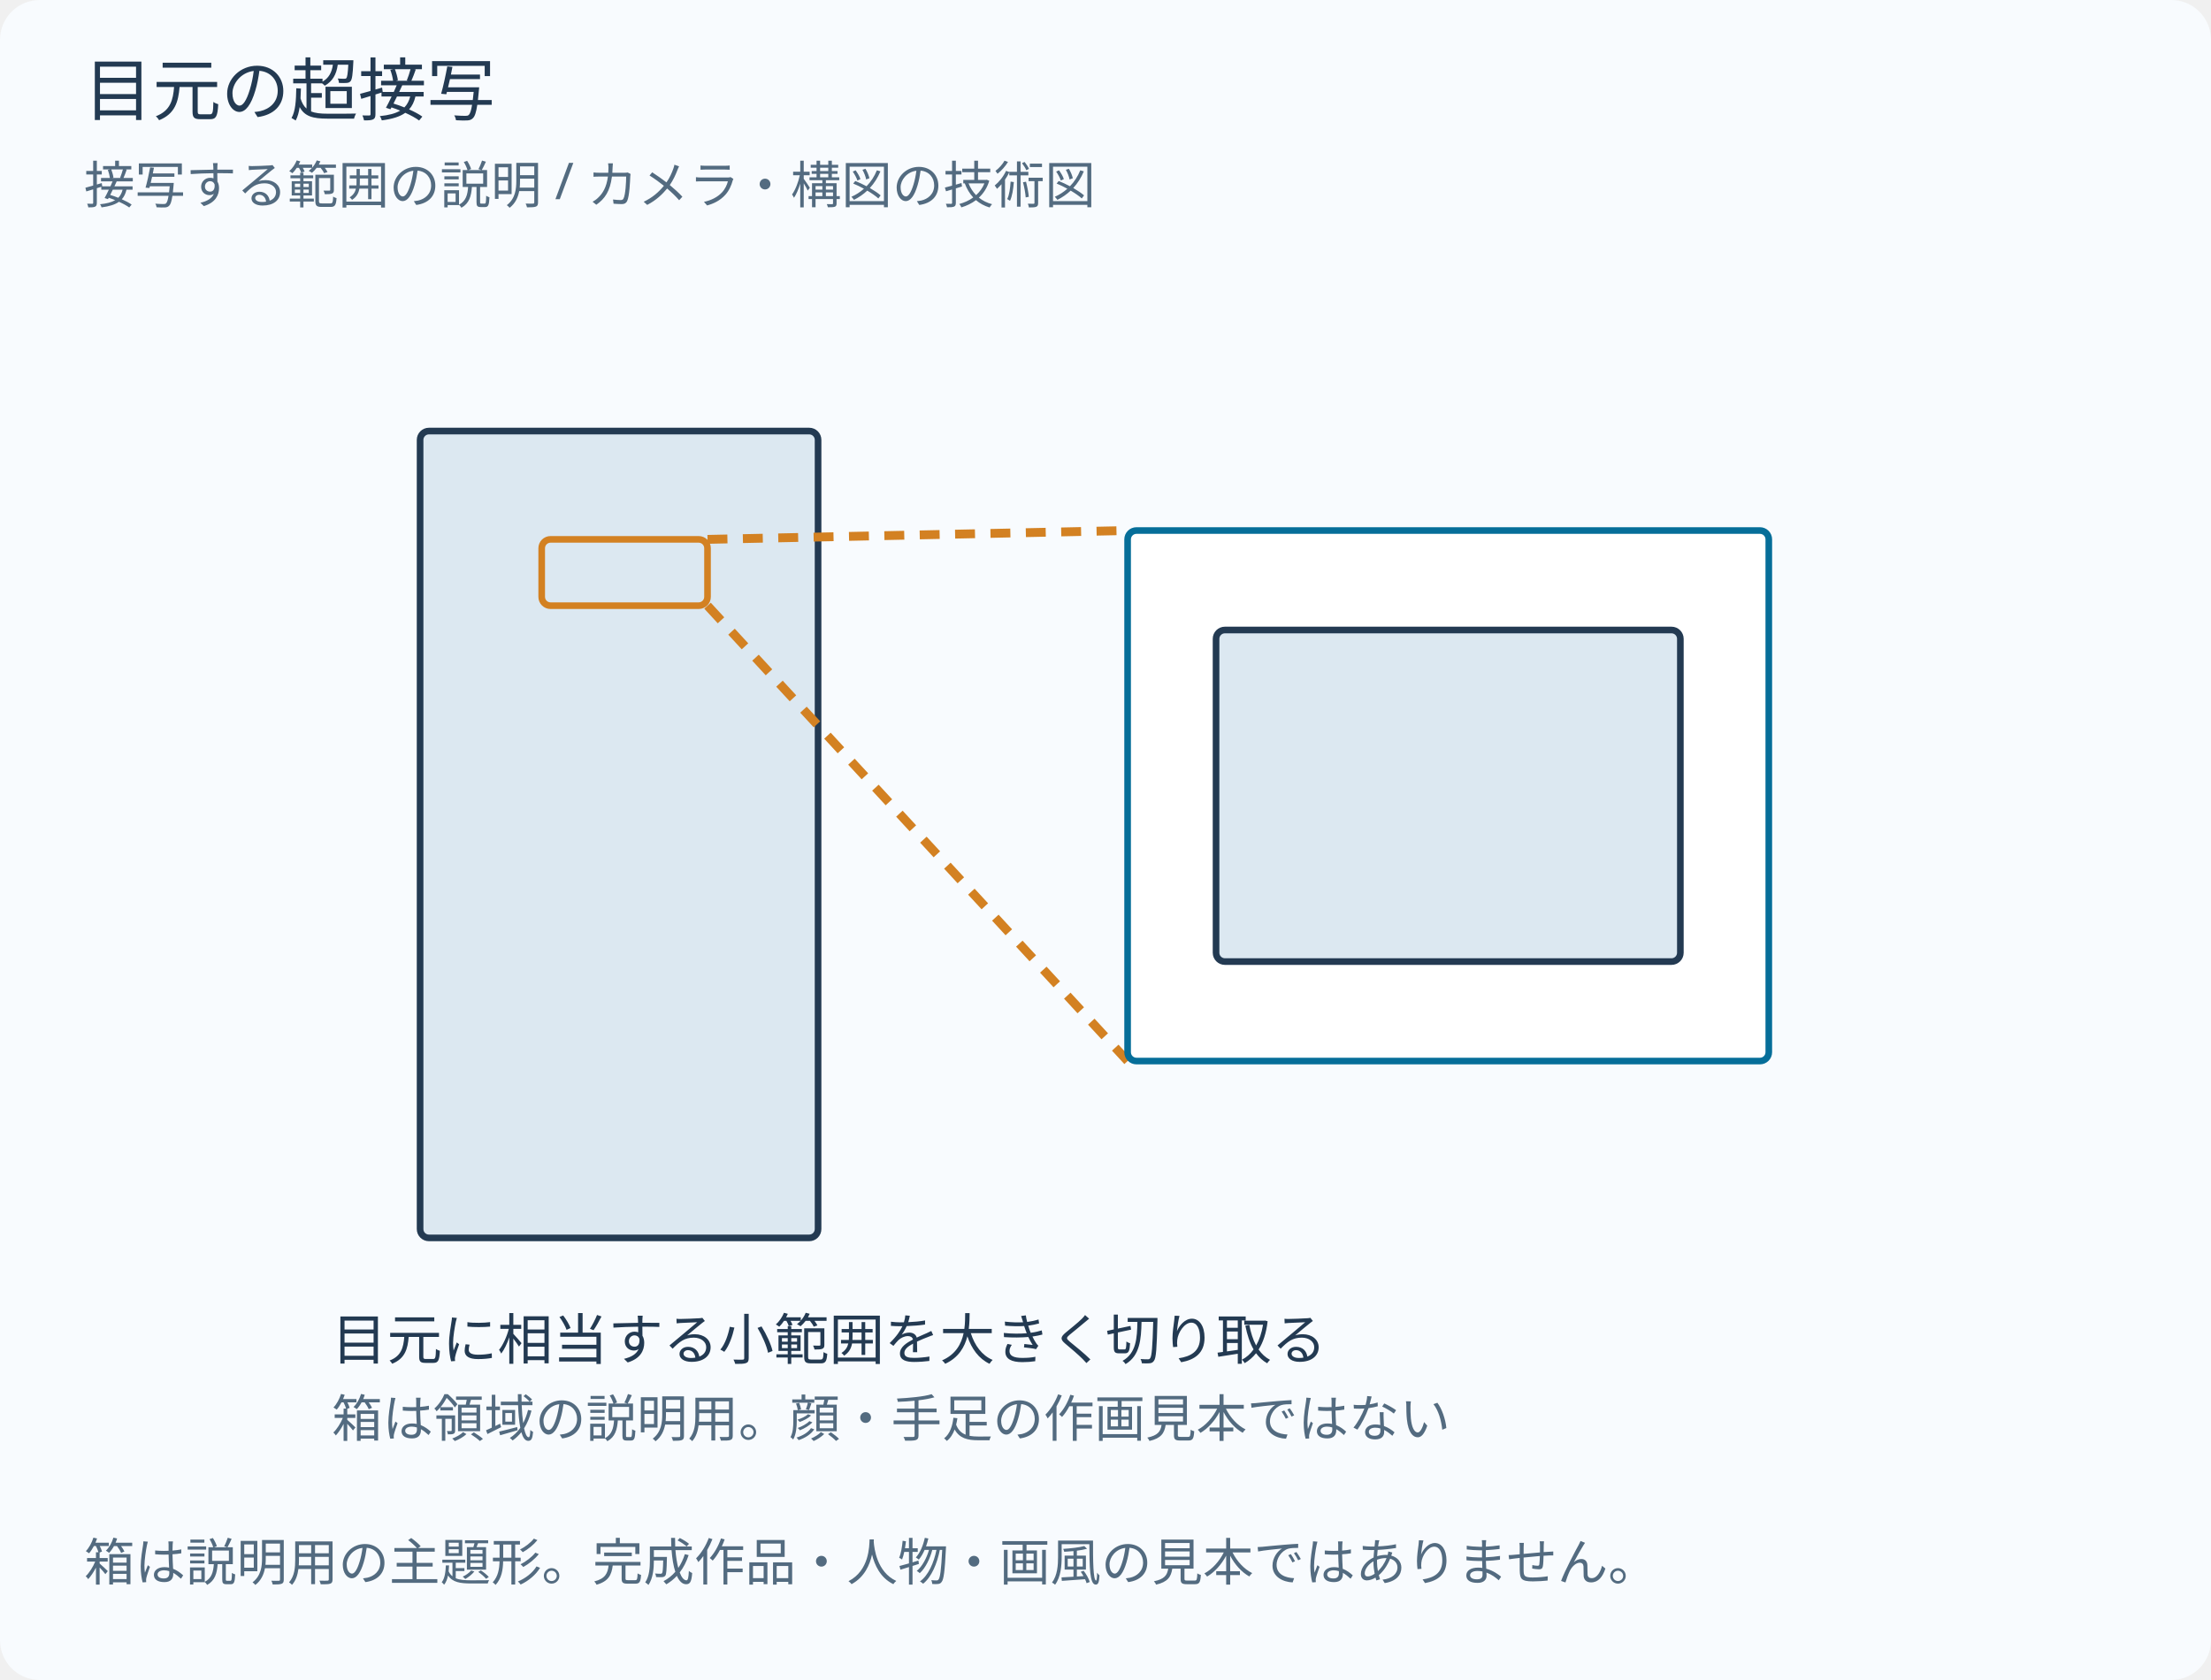
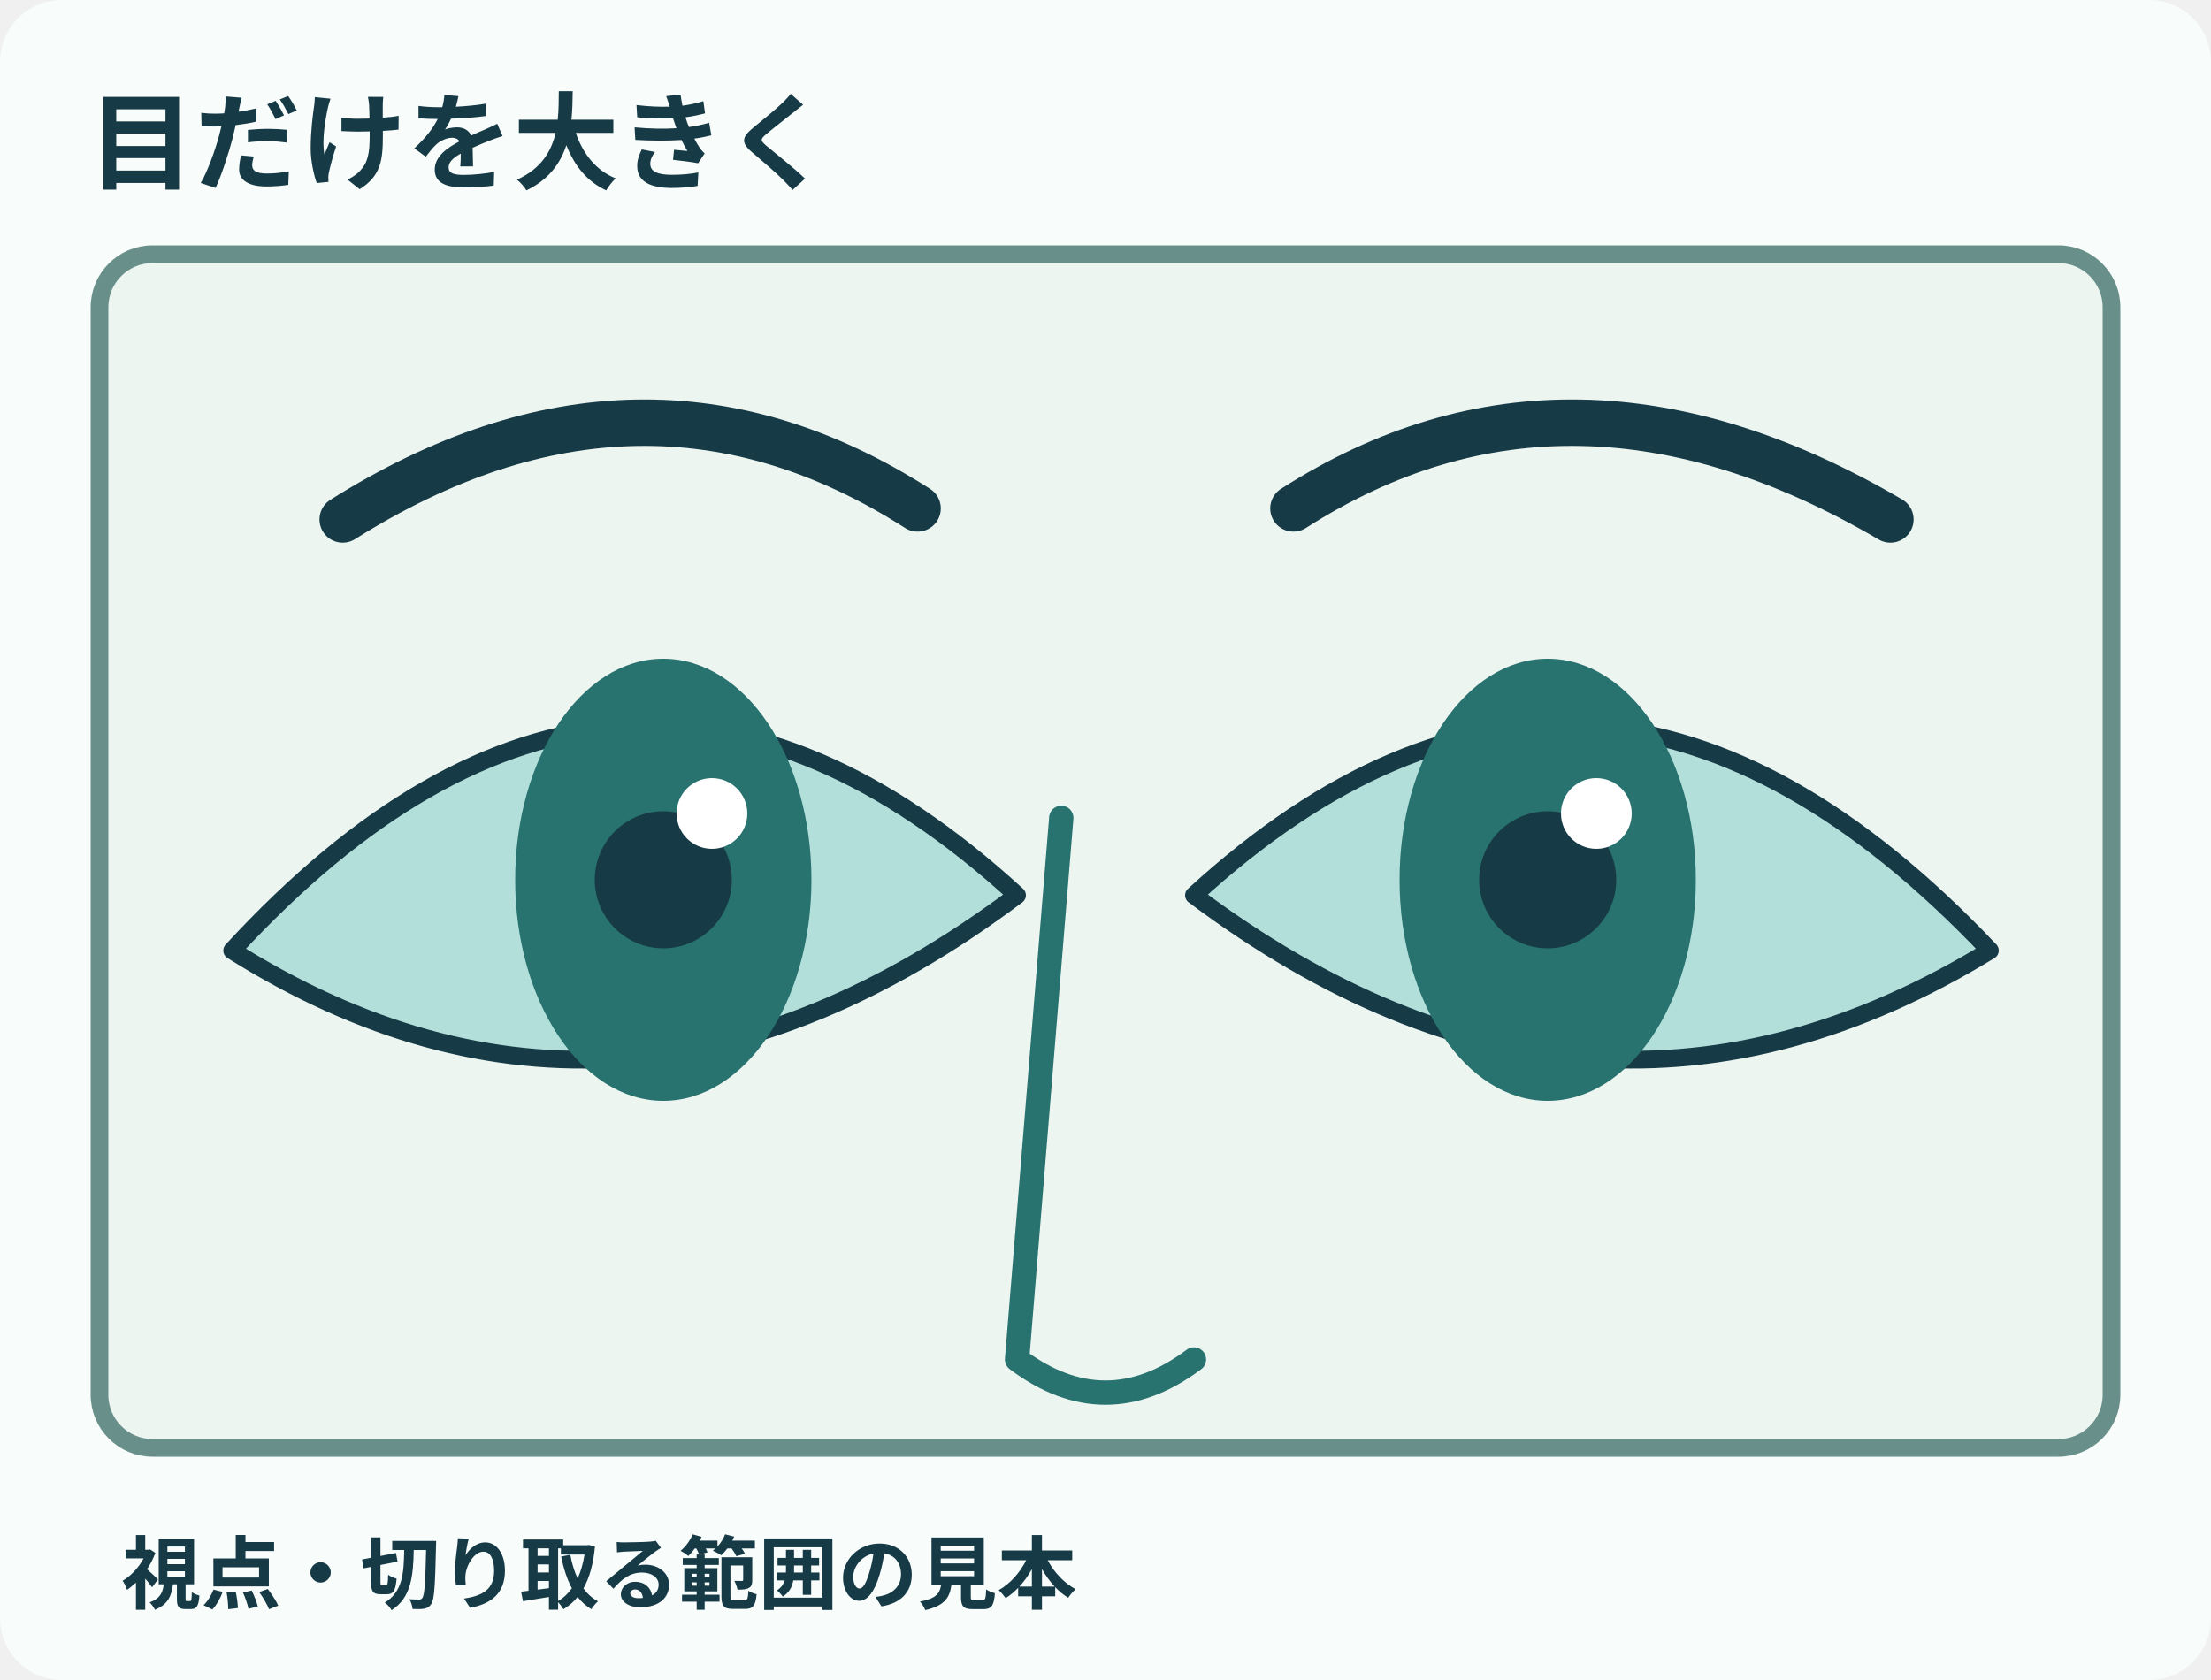
- <svg xmlns="http://www.w3.org/2000/svg" width="1000" height="760" viewBox="0 0 1000 760" role="img" aria-labelledby="diagram-title diagram-desc" data-diagram-kind="crop">
-   <rect width="1000" height="760" rx="18" fill="#f8fbfe" />
-   <text x="38" y="52" font-size="31" fill="#233a52" text-anchor="start" font-family="sans-serif">目元の超接写</text>
-   <text x="38" y="92" font-size="23" fill="#536b80" text-anchor="start" font-family="sans-serif">接写する範囲の説明 / カメラ・構図の技術図</text>
-   <rect id="subject-shape" x="190" y="195" width="180" height="365" rx="4" fill="#dce8f1" stroke="#233a52" stroke-width="3" />
-   <rect id="selected-crop" x="245" y="244" width="75" height="30" rx="4" fill="none" stroke="#d38122" stroke-width="3" />
-   <line x1="320" y1="244" x2="510" y2="240" stroke="#d38122" stroke-width="4" stroke-dasharray="9 7" />
-   <line x1="320" y1="274" x2="510" y2="480" stroke="#d38122" stroke-width="4" stroke-dasharray="9 7" />
-   <rect id="detail-frame" x="510" y="240" width="290" height="240" rx="4" fill="#ffffff" stroke="#066e99" stroke-width="3" />
-   <rect x="550" y="285" width="210" height="150" rx="4" fill="#dce8f1" stroke="#233a52" stroke-width="3" />
-   <text x="150" y="615" font-size="25" fill="#233a52" text-anchor="start" font-family="sans-serif">目元に相当する小範囲を大きく切り取る</text>
-   <text x="150" y="650" font-size="23" fill="#536b80" text-anchor="start" font-family="sans-serif">箱は領域の説明用。顔・手足の作画見本ではない</text>
-   <text x="38" y="715" font-size="23" fill="#536b80" text-anchor="start" font-family="sans-serif">箱は説明用の主題形。完成作品・人物・画風の見本ではありません。</text>
+ <svg xmlns="http://www.w3.org/2000/svg" width="1000" height="760" viewBox="0 0 1000 760" role="img" aria-labelledby="preview-title preview-desc" data-diagram-kind="crop" data-preview-version="visual-v2">
+   <defs>
+     <clipPath id="preview-scene-clip">
+       <rect x="45" y="115" width="910" height="540" rx="24" />
+     </clipPath>
+     <marker id="preview-arrow" viewBox="0 0 20 20" refX="15" refY="10" markerWidth="3" markerHeight="3" orient="auto">
+       <path d="M0 0L20 10L0 20Z" fill="#ef9b31" />
+     </marker>
+   </defs>
+   <rect width="1000" height="760" rx="28" fill="#f8fcfa" />
+   <text x="40" y="82" font-family="sans-serif" font-size="48" font-weight="700" fill="#163a46">目だけを大きく</text>
+   <rect x="45" y="115" width="910" height="540" rx="24" fill="#edf5f1" stroke="#698f8a" stroke-width="8" />
+   <g class="preview-artwork" clip-path="url(#preview-scene-clip)">
+     <g data-preview-subject="eyes">
+       <path d="M105 430Q280 240 460 405Q280 540 105 430Z" fill="#b3dfda" stroke="#163a46" stroke-width="8" stroke-linejoin="round" stroke-linecap="round" />
+       <path d="M540 405Q720 240 900 430Q720 540 540 405Z" fill="#b3dfda" stroke="#163a46" stroke-width="8" stroke-linejoin="round" stroke-linecap="round" />
+       <ellipse cx="300" cy="398" rx="67" ry="100" fill="#28726f" />
+       <ellipse cx="700" cy="398" rx="67" ry="100" fill="#28726f" />
+       <circle cx="300" cy="398" r="31" fill="#163a46" />
+       <circle cx="700" cy="398" r="31" fill="#163a46" />
+       <circle cx="322" cy="368" r="16" fill="white" />
+       <circle cx="722" cy="368" r="16" fill="white" />
+       <path d="M155 235Q290 150 415 230" fill="none" stroke="#163a46" stroke-width="21" stroke-linejoin="round" stroke-linecap="round" />
+       <path d="M585 230Q710 150 855 235" fill="none" stroke="#163a46" stroke-width="21" stroke-linejoin="round" stroke-linecap="round" />
+       <path d="M480 370L460 615Q500 645 540 615" fill="none" stroke="#28726f" stroke-width="11" stroke-linejoin="round" stroke-linecap="round" />
+     </g>
+   </g>
+   <text x="55" y="725" font-family="sans-serif" font-size="36" font-weight="700" fill="#163a46">視点・切り取る範囲の見本</text>
</svg>
